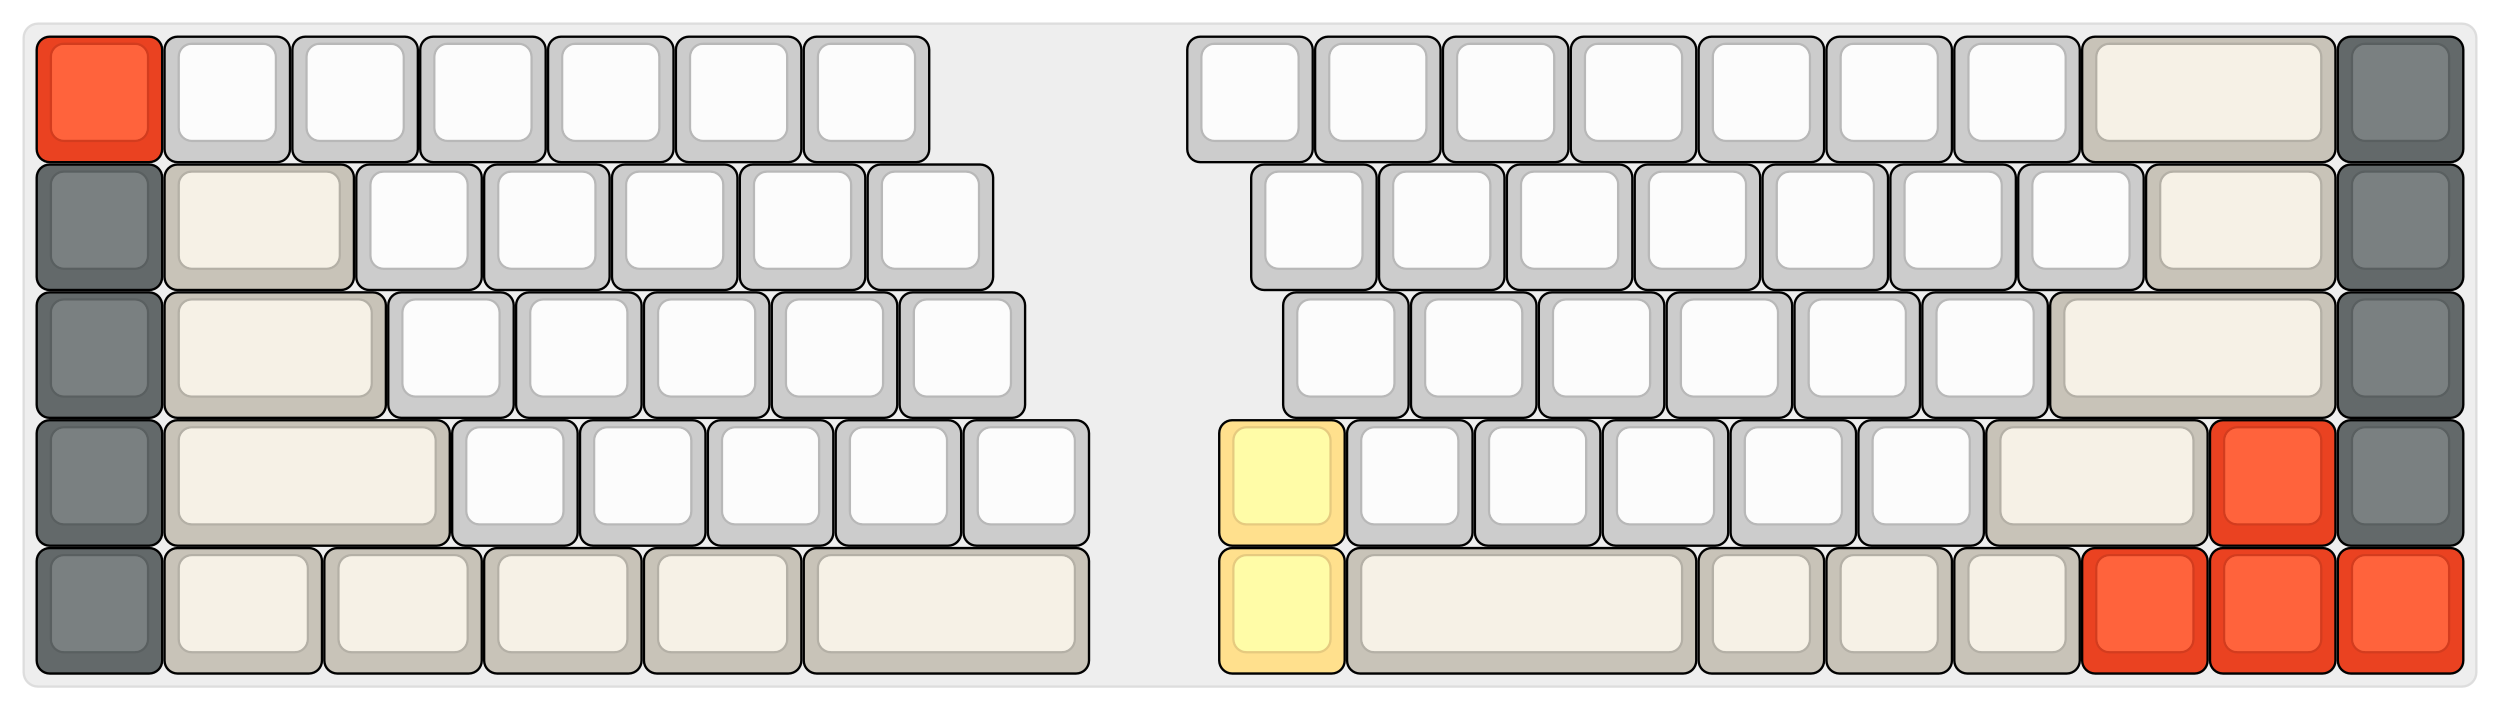
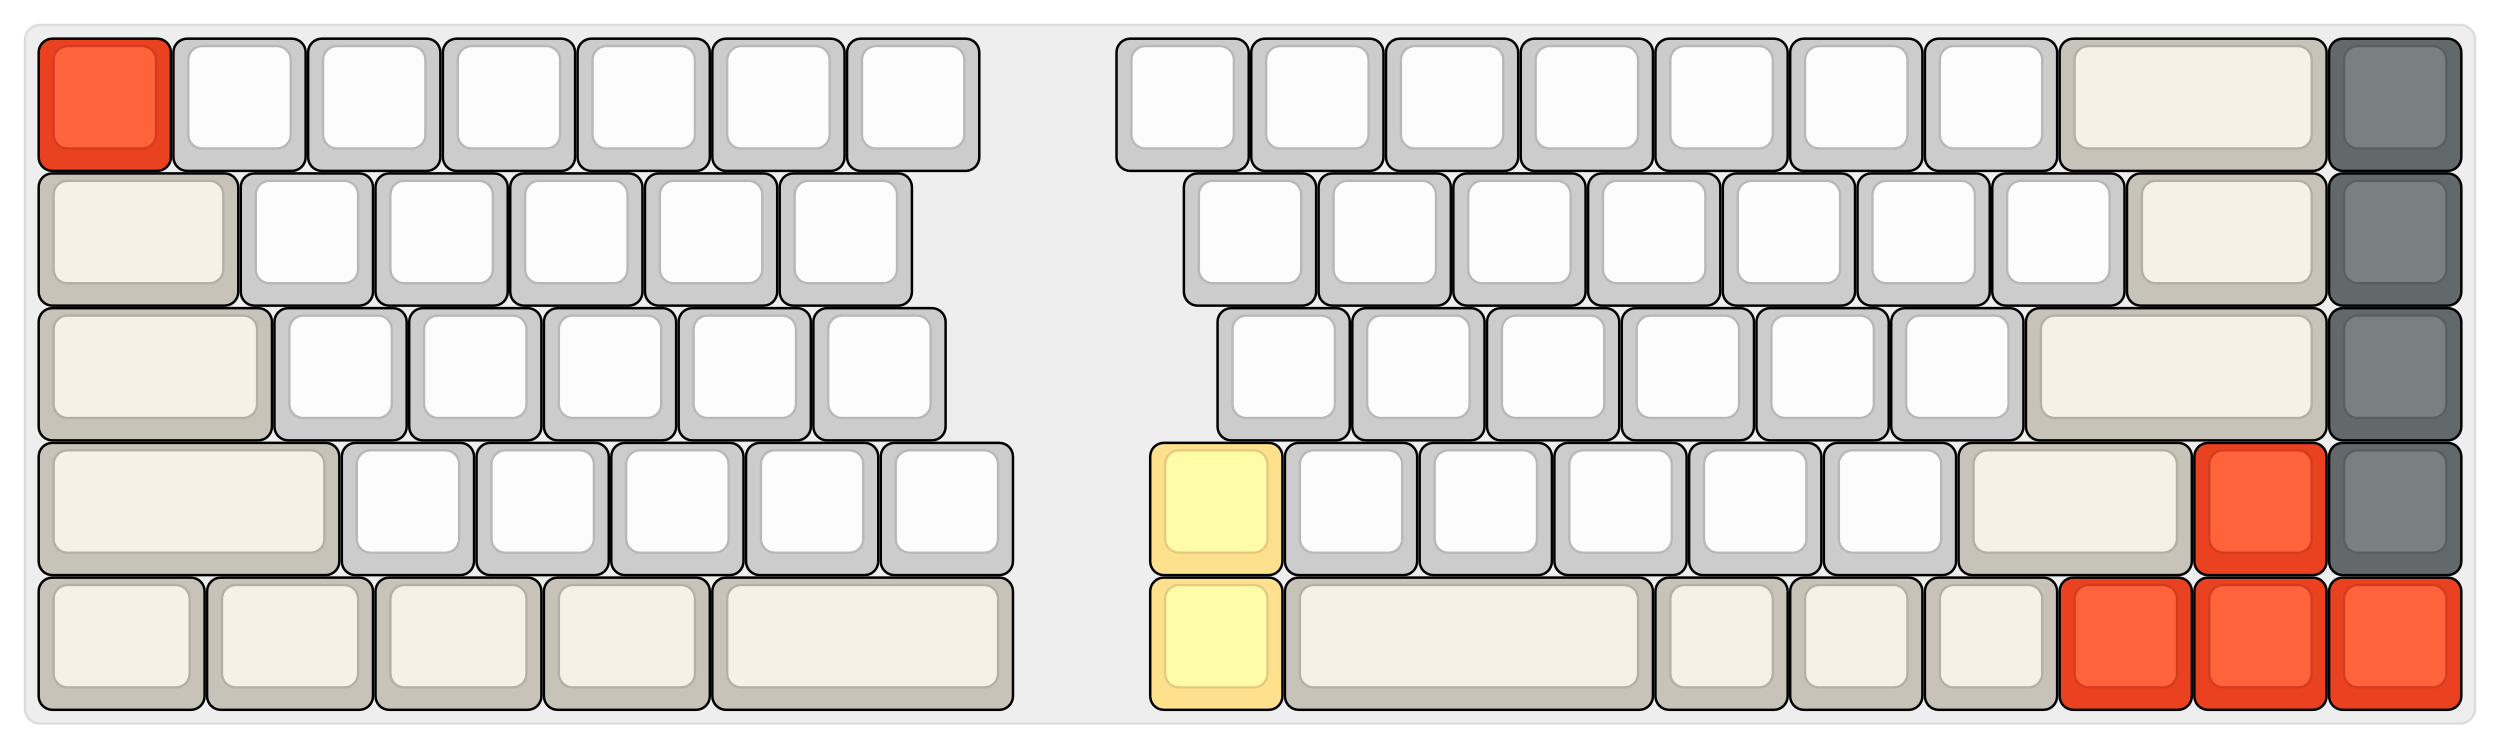
- <svg xmlns="http://www.w3.org/2000/svg" xmlns:xlink="http://www.w3.org/1999/xlink" width="1056px" height="300px" viewBox="0 0 1056 300">
+ <svg xmlns="http://www.w3.org/2000/svg" xmlns:xlink="http://www.w3.org/1999/xlink" width="1002px" height="300px" viewBox="0 0 1002 300">
  <style type="text/css">
    .keycap .border { stroke: black; stroke-width: 2; }
    .keycap .inner.border { stroke: rgba(0,0,0,.1); }
    </style>
  <defs>
    <linearGradient id="DCS">
      <stop offset="0%" stop-color="black" stop-opacity="0" />
      <stop offset="40%" stop-color="black" stop-opacity="0.1" />
      <stop offset="60%" stop-color="black" stop-opacity="0.1" />
      <stop offset="100%" stop-color="black" stop-opacity="0" />
    </linearGradient>
    <linearGradient id="SPACE" x1="0%" x2="0%" y1="0%" y2="100%">
      <stop offset="0%" stop-color="black" stop-opacity="0.1" />
      <stop offset="20%" stop-color="black" stop-opacity="0.0" />
      <stop offset="40%" stop-color="black" stop-opacity="0.0" />
      <stop offset="100%" stop-color="black" stop-opacity="0.1" />
    </linearGradient>
    <radialGradient id="DSA">
      <stop offset="0%" stop-color="black" stop-opacity="0.1" />
      <stop offset="10%" stop-color="black" stop-opacity="0.1" />
      <stop offset="100%" stop-color="black" stop-opacity="0" />
    </radialGradient>
    <radialGradient id="SA" xlink:href="#DSA" />
  </defs>
  <g transform="translate(10,10)">
-     <rect width="1036" height="280" stroke="#ddd" stroke-width="1" fill="#eeeeee" rx="6" />
+     <rect width="982" height="280" stroke="#ddd" stroke-width="1" fill="#eeeeee" rx="6" />
    <g transform="translate(5,5)">
      <g class="  keycap">
        <rect x="1" y="1" width="52" height="52" rx="5" fill="#ea4221" class="outer border" />
        <rect x="1" y="1" width="52" height="52" rx="5" fill="#ea4221" />
        <rect x="7" y="4" width="40" height="40" rx="5" fill="#ff633c" class="inner border" />
        <rect x="7" y="4" width="40" height="40" rx="5" fill="#ff633c" />
      </g>
      <g class="  keycap">
        <rect x="55" y="1" width="52" height="52" rx="5" fill="#cccccc" class="outer border" />
        <rect x="55" y="1" width="52" height="52" rx="5" fill="#cccccc" />
        <rect x="61" y="4" width="40" height="40" rx="5" fill="#fcfcfc" class="inner border" />
        <rect x="61" y="4" width="40" height="40" rx="5" fill="#fcfcfc" />
      </g>
      <g class="  keycap">
        <rect x="109" y="1" width="52" height="52" rx="5" fill="#cccccc" class="outer border" />
        <rect x="109" y="1" width="52" height="52" rx="5" fill="#cccccc" />
        <rect x="115" y="4" width="40" height="40" rx="5" fill="#fcfcfc" class="inner border" />
        <rect x="115" y="4" width="40" height="40" rx="5" fill="#fcfcfc" />
      </g>
      <g class="  keycap">
        <rect x="163" y="1" width="52" height="52" rx="5" fill="#cccccc" class="outer border" />
        <rect x="163" y="1" width="52" height="52" rx="5" fill="#cccccc" />
        <rect x="169" y="4" width="40" height="40" rx="5" fill="#fcfcfc" class="inner border" />
        <rect x="169" y="4" width="40" height="40" rx="5" fill="#fcfcfc" />
      </g>
      <g class="  keycap">
        <rect x="217" y="1" width="52" height="52" rx="5" fill="#cccccc" class="outer border" />
        <rect x="217" y="1" width="52" height="52" rx="5" fill="#cccccc" />
        <rect x="223" y="4" width="40" height="40" rx="5" fill="#fcfcfc" class="inner border" />
        <rect x="223" y="4" width="40" height="40" rx="5" fill="#fcfcfc" />
      </g>
      <g class="  keycap">
        <rect x="271" y="1" width="52" height="52" rx="5" fill="#cccccc" class="outer border" />
        <rect x="271" y="1" width="52" height="52" rx="5" fill="#cccccc" />
        <rect x="277" y="4" width="40" height="40" rx="5" fill="#fcfcfc" class="inner border" />
        <rect x="277" y="4" width="40" height="40" rx="5" fill="#fcfcfc" />
      </g>
      <g class="  keycap">
        <rect x="325" y="1" width="52" height="52" rx="5" fill="#cccccc" class="outer border" />
        <rect x="325" y="1" width="52" height="52" rx="5" fill="#cccccc" />
        <rect x="331" y="4" width="40" height="40" rx="5" fill="#fcfcfc" class="inner border" />
        <rect x="331" y="4" width="40" height="40" rx="5" fill="#fcfcfc" />
      </g>
      <g class="  keycap">
+         <rect x="433" y="1" width="52" height="52" rx="5" fill="#cccccc" class="outer border" />
+         <rect x="433" y="1" width="52" height="52" rx="5" fill="#cccccc" />
+         <rect x="439" y="4" width="40" height="40" rx="5" fill="#fcfcfc" class="inner border" />
+         <rect x="439" y="4" width="40" height="40" rx="5" fill="#fcfcfc" />
+       </g>
+       <g class="  keycap">
        <rect x="487" y="1" width="52" height="52" rx="5" fill="#cccccc" class="outer border" />
        <rect x="487" y="1" width="52" height="52" rx="5" fill="#cccccc" />
        <rect x="493" y="4" width="40" height="40" rx="5" fill="#fcfcfc" class="inner border" />
        <rect x="493" y="4" width="40" height="40" rx="5" fill="#fcfcfc" />
      </g>
      <g class="  keycap">
        <rect x="541" y="1" width="52" height="52" rx="5" fill="#cccccc" class="outer border" />
        <rect x="541" y="1" width="52" height="52" rx="5" fill="#cccccc" />
        <rect x="547" y="4" width="40" height="40" rx="5" fill="#fcfcfc" class="inner border" />
        <rect x="547" y="4" width="40" height="40" rx="5" fill="#fcfcfc" />
      </g>
      <g class="  keycap">
        <rect x="595" y="1" width="52" height="52" rx="5" fill="#cccccc" class="outer border" />
        <rect x="595" y="1" width="52" height="52" rx="5" fill="#cccccc" />
        <rect x="601" y="4" width="40" height="40" rx="5" fill="#fcfcfc" class="inner border" />
        <rect x="601" y="4" width="40" height="40" rx="5" fill="#fcfcfc" />
      </g>
      <g class="  keycap">
        <rect x="649" y="1" width="52" height="52" rx="5" fill="#cccccc" class="outer border" />
        <rect x="649" y="1" width="52" height="52" rx="5" fill="#cccccc" />
        <rect x="655" y="4" width="40" height="40" rx="5" fill="#fcfcfc" class="inner border" />
        <rect x="655" y="4" width="40" height="40" rx="5" fill="#fcfcfc" />
      </g>
      <g class="  keycap">
        <rect x="703" y="1" width="52" height="52" rx="5" fill="#cccccc" class="outer border" />
        <rect x="703" y="1" width="52" height="52" rx="5" fill="#cccccc" />
        <rect x="709" y="4" width="40" height="40" rx="5" fill="#fcfcfc" class="inner border" />
        <rect x="709" y="4" width="40" height="40" rx="5" fill="#fcfcfc" />
      </g>
      <g class="  keycap">
        <rect x="757" y="1" width="52" height="52" rx="5" fill="#cccccc" class="outer border" />
        <rect x="757" y="1" width="52" height="52" rx="5" fill="#cccccc" />
        <rect x="763" y="4" width="40" height="40" rx="5" fill="#fcfcfc" class="inner border" />
        <rect x="763" y="4" width="40" height="40" rx="5" fill="#fcfcfc" />
      </g>
      <g class="  keycap">
-         <rect x="811" y="1" width="52" height="52" rx="5" fill="#cccccc" class="outer border" />
-         <rect x="811" y="1" width="52" height="52" rx="5" fill="#cccccc" />
-         <rect x="817" y="4" width="40" height="40" rx="5" fill="#fcfcfc" class="inner border" />
-         <rect x="817" y="4" width="40" height="40" rx="5" fill="#fcfcfc" />
-       </g>
-       <g class="  keycap">
-         <rect x="865" y="1" width="106" height="52" rx="5" fill="#c8c3b8" class="outer border" />
-         <rect x="865" y="1" width="106" height="52" rx="5" fill="#c8c3b8" />
-         <rect x="871" y="4" width="94" height="40" rx="5" fill="#f6f1e6" class="inner border" />
-         <rect x="871" y="4" width="94" height="40" rx="5" fill="#f6f1e6" />
-       </g>
-       <g class="  keycap">
-         <rect x="973" y="1" width="52" height="52" rx="5" fill="#63696a" class="outer border" />
-         <rect x="973" y="1" width="52" height="52" rx="5" fill="#63696a" />
-         <rect x="979" y="4" width="40" height="40" rx="5" fill="#7a8081" class="inner border" />
-         <rect x="979" y="4" width="40" height="40" rx="5" fill="#7a8081" />
-       </g>
-       <g class="  keycap">
-         <rect x="1" y="55" width="52" height="52" rx="5" fill="#63696a" class="outer border" />
-         <rect x="1" y="55" width="52" height="52" rx="5" fill="#63696a" />
-         <rect x="7" y="58" width="40" height="40" rx="5" fill="#7a8081" class="inner border" />
-         <rect x="7" y="58" width="40" height="40" rx="5" fill="#7a8081" />
-       </g>
-       <g class="  keycap">
-         <rect x="55" y="55" width="79" height="52" rx="5" fill="#c8c3b8" class="outer border" />
-         <rect x="55" y="55" width="79" height="52" rx="5" fill="#c8c3b8" />
-         <rect x="61" y="58" width="67" height="40" rx="5" fill="#f6f1e6" class="inner border" />
-         <rect x="61" y="58" width="67" height="40" rx="5" fill="#f6f1e6" />
+         <rect x="811" y="1" width="106" height="52" rx="5" fill="#c8c3b8" class="outer border" />
+         <rect x="811" y="1" width="106" height="52" rx="5" fill="#c8c3b8" />
+         <rect x="817" y="4" width="94" height="40" rx="5" fill="#f6f1e6" class="inner border" />
+         <rect x="817" y="4" width="94" height="40" rx="5" fill="#f6f1e6" />
+       </g>
+       <g class="  keycap">
+         <rect x="919" y="1" width="52" height="52" rx="5" fill="#63696a" class="outer border" />
+         <rect x="919" y="1" width="52" height="52" rx="5" fill="#63696a" />
+         <rect x="925" y="4" width="40" height="40" rx="5" fill="#7a8081" class="inner border" />
+         <rect x="925" y="4" width="40" height="40" rx="5" fill="#7a8081" />
+       </g>
+       <g class="  keycap">
+         <rect x="1" y="55" width="79" height="52" rx="5" fill="#c8c3b8" class="outer border" />
+         <rect x="1" y="55" width="79" height="52" rx="5" fill="#c8c3b8" />
+         <rect x="7" y="58" width="67" height="40" rx="5" fill="#f6f1e6" class="inner border" />
+         <rect x="7" y="58" width="67" height="40" rx="5" fill="#f6f1e6" />
+       </g>
+       <g class="  keycap">
+         <rect x="82" y="55" width="52" height="52" rx="5" fill="#cccccc" class="outer border" />
+         <rect x="82" y="55" width="52" height="52" rx="5" fill="#cccccc" />
+         <rect x="88" y="58" width="40" height="40" rx="5" fill="#fcfcfc" class="inner border" />
+         <rect x="88" y="58" width="40" height="40" rx="5" fill="#fcfcfc" />
      </g>
      <g class="  keycap">
        <rect x="136" y="55" width="52" height="52" rx="5" fill="#cccccc" class="outer border" />
        <rect x="136" y="55" width="52" height="52" rx="5" fill="#cccccc" />
        <rect x="142" y="58" width="40" height="40" rx="5" fill="#fcfcfc" class="inner border" />
        <rect x="142" y="58" width="40" height="40" rx="5" fill="#fcfcfc" />
      </g>
      <g class="  keycap">
        <rect x="190" y="55" width="52" height="52" rx="5" fill="#cccccc" class="outer border" />
        <rect x="190" y="55" width="52" height="52" rx="5" fill="#cccccc" />
        <rect x="196" y="58" width="40" height="40" rx="5" fill="#fcfcfc" class="inner border" />
        <rect x="196" y="58" width="40" height="40" rx="5" fill="#fcfcfc" />
      </g>
      <g class="  keycap">
        <rect x="244" y="55" width="52" height="52" rx="5" fill="#cccccc" class="outer border" />
        <rect x="244" y="55" width="52" height="52" rx="5" fill="#cccccc" />
        <rect x="250" y="58" width="40" height="40" rx="5" fill="#fcfcfc" class="inner border" />
        <rect x="250" y="58" width="40" height="40" rx="5" fill="#fcfcfc" />
      </g>
      <g class="  keycap">
        <rect x="298" y="55" width="52" height="52" rx="5" fill="#cccccc" class="outer border" />
        <rect x="298" y="55" width="52" height="52" rx="5" fill="#cccccc" />
        <rect x="304" y="58" width="40" height="40" rx="5" fill="#fcfcfc" class="inner border" />
        <rect x="304" y="58" width="40" height="40" rx="5" fill="#fcfcfc" />
      </g>
      <g class="  keycap">
-         <rect x="352" y="55" width="52" height="52" rx="5" fill="#cccccc" class="outer border" />
-         <rect x="352" y="55" width="52" height="52" rx="5" fill="#cccccc" />
-         <rect x="358" y="58" width="40" height="40" rx="5" fill="#fcfcfc" class="inner border" />
-         <rect x="358" y="58" width="40" height="40" rx="5" fill="#fcfcfc" />
+         <rect x="460" y="55" width="52" height="52" rx="5" fill="#cccccc" class="outer border" />
+         <rect x="460" y="55" width="52" height="52" rx="5" fill="#cccccc" />
+         <rect x="466" y="58" width="40" height="40" rx="5" fill="#fcfcfc" class="inner border" />
+         <rect x="466" y="58" width="40" height="40" rx="5" fill="#fcfcfc" />
      </g>
      <g class="  keycap">
        <rect x="514" y="55" width="52" height="52" rx="5" fill="#cccccc" class="outer border" />
        <rect x="514" y="55" width="52" height="52" rx="5" fill="#cccccc" />
        <rect x="520" y="58" width="40" height="40" rx="5" fill="#fcfcfc" class="inner border" />
        <rect x="520" y="58" width="40" height="40" rx="5" fill="#fcfcfc" />
      </g>
      <g class="  keycap">
        <rect x="568" y="55" width="52" height="52" rx="5" fill="#cccccc" class="outer border" />
        <rect x="568" y="55" width="52" height="52" rx="5" fill="#cccccc" />
        <rect x="574" y="58" width="40" height="40" rx="5" fill="#fcfcfc" class="inner border" />
        <rect x="574" y="58" width="40" height="40" rx="5" fill="#fcfcfc" />
      </g>
      <g class="  keycap">
        <rect x="622" y="55" width="52" height="52" rx="5" fill="#cccccc" class="outer border" />
        <rect x="622" y="55" width="52" height="52" rx="5" fill="#cccccc" />
        <rect x="628" y="58" width="40" height="40" rx="5" fill="#fcfcfc" class="inner border" />
        <rect x="628" y="58" width="40" height="40" rx="5" fill="#fcfcfc" />
      </g>
      <g class="  keycap">
        <rect x="676" y="55" width="52" height="52" rx="5" fill="#cccccc" class="outer border" />
        <rect x="676" y="55" width="52" height="52" rx="5" fill="#cccccc" />
        <rect x="682" y="58" width="40" height="40" rx="5" fill="#fcfcfc" class="inner border" />
        <rect x="682" y="58" width="40" height="40" rx="5" fill="#fcfcfc" />
      </g>
      <g class="  keycap">
        <rect x="730" y="55" width="52" height="52" rx="5" fill="#cccccc" class="outer border" />
        <rect x="730" y="55" width="52" height="52" rx="5" fill="#cccccc" />
        <rect x="736" y="58" width="40" height="40" rx="5" fill="#fcfcfc" class="inner border" />
        <rect x="736" y="58" width="40" height="40" rx="5" fill="#fcfcfc" />
      </g>
      <g class="  keycap">
        <rect x="784" y="55" width="52" height="52" rx="5" fill="#cccccc" class="outer border" />
        <rect x="784" y="55" width="52" height="52" rx="5" fill="#cccccc" />
        <rect x="790" y="58" width="40" height="40" rx="5" fill="#fcfcfc" class="inner border" />
        <rect x="790" y="58" width="40" height="40" rx="5" fill="#fcfcfc" />
      </g>
      <g class="  keycap">
-         <rect x="838" y="55" width="52" height="52" rx="5" fill="#cccccc" class="outer border" />
-         <rect x="838" y="55" width="52" height="52" rx="5" fill="#cccccc" />
-         <rect x="844" y="58" width="40" height="40" rx="5" fill="#fcfcfc" class="inner border" />
-         <rect x="844" y="58" width="40" height="40" rx="5" fill="#fcfcfc" />
-       </g>
-       <g class="  keycap">
-         <rect x="892" y="55" width="79" height="52" rx="5" fill="#c8c3b8" class="outer border" />
-         <rect x="892" y="55" width="79" height="52" rx="5" fill="#c8c3b8" />
-         <rect x="898" y="58" width="67" height="40" rx="5" fill="#f6f1e6" class="inner border" />
-         <rect x="898" y="58" width="67" height="40" rx="5" fill="#f6f1e6" />
-       </g>
-       <g class="  keycap">
-         <rect x="973" y="55" width="52" height="52" rx="5" fill="#63696a" class="outer border" />
-         <rect x="973" y="55" width="52" height="52" rx="5" fill="#63696a" />
-         <rect x="979" y="58" width="40" height="40" rx="5" fill="#7a8081" class="inner border" />
-         <rect x="979" y="58" width="40" height="40" rx="5" fill="#7a8081" />
-       </g>
-       <g class="  keycap">
-         <rect x="1" y="109" width="52" height="52" rx="5" fill="#63696a" class="outer border" />
-         <rect x="1" y="109" width="52" height="52" rx="5" fill="#63696a" />
-         <rect x="7" y="112" width="40" height="40" rx="5" fill="#7a8081" class="inner border" />
-         <rect x="7" y="112" width="40" height="40" rx="5" fill="#7a8081" />
-       </g>
-       <g class="  keycap">
-         <rect x="55" y="109" width="92.5" height="52" rx="5" fill="#c8c3b8" class="outer border" />
-         <rect x="55" y="109" width="92.5" height="52" rx="5" fill="#c8c3b8" />
-         <rect x="61" y="112" width="80.5" height="40" rx="5" fill="#f6f1e6" class="inner border" />
-         <rect x="61" y="112" width="80.5" height="40" rx="5" fill="#f6f1e6" />
+         <rect x="838" y="55" width="79" height="52" rx="5" fill="#c8c3b8" class="outer border" />
+         <rect x="838" y="55" width="79" height="52" rx="5" fill="#c8c3b8" />
+         <rect x="844" y="58" width="67" height="40" rx="5" fill="#f6f1e6" class="inner border" />
+         <rect x="844" y="58" width="67" height="40" rx="5" fill="#f6f1e6" />
+       </g>
+       <g class="  keycap">
+         <rect x="919" y="55" width="52" height="52" rx="5" fill="#63696a" class="outer border" />
+         <rect x="919" y="55" width="52" height="52" rx="5" fill="#63696a" />
+         <rect x="925" y="58" width="40" height="40" rx="5" fill="#7a8081" class="inner border" />
+         <rect x="925" y="58" width="40" height="40" rx="5" fill="#7a8081" />
+       </g>
+       <g class="  keycap">
+         <rect x="1" y="109" width="92.5" height="52" rx="5" fill="#c8c3b8" class="outer border" />
+         <rect x="1" y="109" width="92.5" height="52" rx="5" fill="#c8c3b8" />
+         <rect x="7" y="112" width="80.5" height="40" rx="5" fill="#f6f1e6" class="inner border" />
+         <rect x="7" y="112" width="80.5" height="40" rx="5" fill="#f6f1e6" />
+       </g>
+       <g class="  keycap">
+         <rect x="95.5" y="109" width="52" height="52" rx="5" fill="#cccccc" class="outer border" />
+         <rect x="95.5" y="109" width="52" height="52" rx="5" fill="#cccccc" />
+         <rect x="101.5" y="112" width="40" height="40" rx="5" fill="#fcfcfc" class="inner border" />
+         <rect x="101.5" y="112" width="40" height="40" rx="5" fill="#fcfcfc" />
      </g>
      <g class="  keycap">
        <rect x="149.5" y="109" width="52" height="52" rx="5" fill="#cccccc" class="outer border" />
        <rect x="149.5" y="109" width="52" height="52" rx="5" fill="#cccccc" />
        <rect x="155.5" y="112" width="40" height="40" rx="5" fill="#fcfcfc" class="inner border" />
        <rect x="155.5" y="112" width="40" height="40" rx="5" fill="#fcfcfc" />
      </g>
      <g class="  keycap">
        <rect x="203.5" y="109" width="52" height="52" rx="5" fill="#cccccc" class="outer border" />
        <rect x="203.5" y="109" width="52" height="52" rx="5" fill="#cccccc" />
        <rect x="209.5" y="112" width="40" height="40" rx="5" fill="#fcfcfc" class="inner border" />
        <rect x="209.5" y="112" width="40" height="40" rx="5" fill="#fcfcfc" />
      </g>
      <g class="  keycap">
        <rect x="257.5" y="109" width="52" height="52" rx="5" fill="#cccccc" class="outer border" />
        <rect x="257.5" y="109" width="52" height="52" rx="5" fill="#cccccc" />
        <rect x="263.5" y="112" width="40" height="40" rx="5" fill="#fcfcfc" class="inner border" />
        <rect x="263.5" y="112" width="40" height="40" rx="5" fill="#fcfcfc" />
      </g>
      <g class="  keycap">
        <rect x="311.5" y="109" width="52" height="52" rx="5" fill="#cccccc" class="outer border" />
        <rect x="311.5" y="109" width="52" height="52" rx="5" fill="#cccccc" />
        <rect x="317.5" y="112" width="40" height="40" rx="5" fill="#fcfcfc" class="inner border" />
        <rect x="317.5" y="112" width="40" height="40" rx="5" fill="#fcfcfc" />
      </g>
      <g class="  keycap">
-         <rect x="365.5" y="109" width="52" height="52" rx="5" fill="#cccccc" class="outer border" />
-         <rect x="365.5" y="109" width="52" height="52" rx="5" fill="#cccccc" />
-         <rect x="371.5" y="112" width="40" height="40" rx="5" fill="#fcfcfc" class="inner border" />
-         <rect x="371.5" y="112" width="40" height="40" rx="5" fill="#fcfcfc" />
+         <rect x="473.5" y="109" width="52" height="52" rx="5" fill="#cccccc" class="outer border" />
+         <rect x="473.5" y="109" width="52" height="52" rx="5" fill="#cccccc" />
+         <rect x="479.5" y="112" width="40" height="40" rx="5" fill="#fcfcfc" class="inner border" />
+         <rect x="479.5" y="112" width="40" height="40" rx="5" fill="#fcfcfc" />
      </g>
      <g class="  keycap">
        <rect x="527.5" y="109" width="52" height="52" rx="5" fill="#cccccc" class="outer border" />
        <rect x="527.5" y="109" width="52" height="52" rx="5" fill="#cccccc" />
        <rect x="533.5" y="112" width="40" height="40" rx="5" fill="#fcfcfc" class="inner border" />
        <rect x="533.5" y="112" width="40" height="40" rx="5" fill="#fcfcfc" />
      </g>
      <g class="  keycap">
        <rect x="581.5" y="109" width="52" height="52" rx="5" fill="#cccccc" class="outer border" />
        <rect x="581.5" y="109" width="52" height="52" rx="5" fill="#cccccc" />
        <rect x="587.5" y="112" width="40" height="40" rx="5" fill="#fcfcfc" class="inner border" />
        <rect x="587.5" y="112" width="40" height="40" rx="5" fill="#fcfcfc" />
      </g>
      <g class="  keycap">
        <rect x="635.5" y="109" width="52" height="52" rx="5" fill="#cccccc" class="outer border" />
        <rect x="635.5" y="109" width="52" height="52" rx="5" fill="#cccccc" />
        <rect x="641.5" y="112" width="40" height="40" rx="5" fill="#fcfcfc" class="inner border" />
        <rect x="641.5" y="112" width="40" height="40" rx="5" fill="#fcfcfc" />
      </g>
      <g class="  keycap">
        <rect x="689.5" y="109" width="52" height="52" rx="5" fill="#cccccc" class="outer border" />
        <rect x="689.5" y="109" width="52" height="52" rx="5" fill="#cccccc" />
        <rect x="695.5" y="112" width="40" height="40" rx="5" fill="#fcfcfc" class="inner border" />
        <rect x="695.5" y="112" width="40" height="40" rx="5" fill="#fcfcfc" />
      </g>
      <g class="  keycap">
        <rect x="743.5" y="109" width="52" height="52" rx="5" fill="#cccccc" class="outer border" />
        <rect x="743.5" y="109" width="52" height="52" rx="5" fill="#cccccc" />
        <rect x="749.5" y="112" width="40" height="40" rx="5" fill="#fcfcfc" class="inner border" />
        <rect x="749.5" y="112" width="40" height="40" rx="5" fill="#fcfcfc" />
      </g>
      <g class="  keycap">
-         <rect x="797.5" y="109" width="52" height="52" rx="5" fill="#cccccc" class="outer border" />
-         <rect x="797.5" y="109" width="52" height="52" rx="5" fill="#cccccc" />
-         <rect x="803.5" y="112" width="40" height="40" rx="5" fill="#fcfcfc" class="inner border" />
-         <rect x="803.5" y="112" width="40" height="40" rx="5" fill="#fcfcfc" />
-       </g>
-       <g class="  keycap">
-         <rect x="851.5" y="109" width="119.5" height="52" rx="5" fill="#c8c3b8" class="outer border" />
-         <rect x="851.5" y="109" width="119.5" height="52" rx="5" fill="#c8c3b8" />
-         <rect x="857.5" y="112" width="107.5" height="40" rx="5" fill="#f6f1e6" class="inner border" />
-         <rect x="857.5" y="112" width="107.5" height="40" rx="5" fill="#f6f1e6" />
-       </g>
-       <g class="  keycap">
-         <rect x="973" y="109" width="52" height="52" rx="5" fill="#63696a" class="outer border" />
-         <rect x="973" y="109" width="52" height="52" rx="5" fill="#63696a" />
-         <rect x="979" y="112" width="40" height="40" rx="5" fill="#7a8081" class="inner border" />
-         <rect x="979" y="112" width="40" height="40" rx="5" fill="#7a8081" />
-       </g>
-       <g class="  keycap">
-         <rect x="1" y="163" width="52" height="52" rx="5" fill="#63696a" class="outer border" />
-         <rect x="1" y="163" width="52" height="52" rx="5" fill="#63696a" />
-         <rect x="7" y="166" width="40" height="40" rx="5" fill="#7a8081" class="inner border" />
-         <rect x="7" y="166" width="40" height="40" rx="5" fill="#7a8081" />
-       </g>
-       <g class="  keycap">
-         <rect x="55" y="163" width="119.5" height="52" rx="5" fill="#c8c3b8" class="outer border" />
-         <rect x="55" y="163" width="119.5" height="52" rx="5" fill="#c8c3b8" />
-         <rect x="61" y="166" width="107.5" height="40" rx="5" fill="#f6f1e6" class="inner border" />
-         <rect x="61" y="166" width="107.5" height="40" rx="5" fill="#f6f1e6" />
+         <rect x="797.5" y="109" width="119.5" height="52" rx="5" fill="#c8c3b8" class="outer border" />
+         <rect x="797.5" y="109" width="119.5" height="52" rx="5" fill="#c8c3b8" />
+         <rect x="803.5" y="112" width="107.5" height="40" rx="5" fill="#f6f1e6" class="inner border" />
+         <rect x="803.5" y="112" width="107.5" height="40" rx="5" fill="#f6f1e6" />
+       </g>
+       <g class="  keycap">
+         <rect x="919" y="109" width="52" height="52" rx="5" fill="#63696a" class="outer border" />
+         <rect x="919" y="109" width="52" height="52" rx="5" fill="#63696a" />
+         <rect x="925" y="112" width="40" height="40" rx="5" fill="#7a8081" class="inner border" />
+         <rect x="925" y="112" width="40" height="40" rx="5" fill="#7a8081" />
+       </g>
+       <g class="  keycap">
+         <rect x="1" y="163" width="119.5" height="52" rx="5" fill="#c8c3b8" class="outer border" />
+         <rect x="1" y="163" width="119.5" height="52" rx="5" fill="#c8c3b8" />
+         <rect x="7" y="166" width="107.5" height="40" rx="5" fill="#f6f1e6" class="inner border" />
+         <rect x="7" y="166" width="107.5" height="40" rx="5" fill="#f6f1e6" />
+       </g>
+       <g class="  keycap">
+         <rect x="122.5" y="163" width="52" height="52" rx="5" fill="#cccccc" class="outer border" />
+         <rect x="122.5" y="163" width="52" height="52" rx="5" fill="#cccccc" />
+         <rect x="128.5" y="166" width="40" height="40" rx="5" fill="#fcfcfc" class="inner border" />
+         <rect x="128.5" y="166" width="40" height="40" rx="5" fill="#fcfcfc" />
      </g>
      <g class="  keycap">
        <rect x="176.5" y="163" width="52" height="52" rx="5" fill="#cccccc" class="outer border" />
        <rect x="176.5" y="163" width="52" height="52" rx="5" fill="#cccccc" />
        <rect x="182.5" y="166" width="40" height="40" rx="5" fill="#fcfcfc" class="inner border" />
        <rect x="182.5" y="166" width="40" height="40" rx="5" fill="#fcfcfc" />
      </g>
      <g class="  keycap">
        <rect x="230.5" y="163" width="52" height="52" rx="5" fill="#cccccc" class="outer border" />
        <rect x="230.5" y="163" width="52" height="52" rx="5" fill="#cccccc" />
        <rect x="236.5" y="166" width="40" height="40" rx="5" fill="#fcfcfc" class="inner border" />
        <rect x="236.5" y="166" width="40" height="40" rx="5" fill="#fcfcfc" />
      </g>
      <g class="  keycap">
        <rect x="284.5" y="163" width="52" height="52" rx="5" fill="#cccccc" class="outer border" />
        <rect x="284.5" y="163" width="52" height="52" rx="5" fill="#cccccc" />
        <rect x="290.5" y="166" width="40" height="40" rx="5" fill="#fcfcfc" class="inner border" />
        <rect x="290.5" y="166" width="40" height="40" rx="5" fill="#fcfcfc" />
      </g>
      <g class="  keycap">
        <rect x="338.5" y="163" width="52" height="52" rx="5" fill="#cccccc" class="outer border" />
        <rect x="338.5" y="163" width="52" height="52" rx="5" fill="#cccccc" />
        <rect x="344.5" y="166" width="40" height="40" rx="5" fill="#fcfcfc" class="inner border" />
        <rect x="344.5" y="166" width="40" height="40" rx="5" fill="#fcfcfc" />
      </g>
      <g class="  keycap">
-         <rect x="392.5" y="163" width="52" height="52" rx="5" fill="#cccccc" class="outer border" />
-         <rect x="392.5" y="163" width="52" height="52" rx="5" fill="#cccccc" />
-         <rect x="398.5" y="166" width="40" height="40" rx="5" fill="#fcfcfc" class="inner border" />
-         <rect x="398.5" y="166" width="40" height="40" rx="5" fill="#fcfcfc" />
-       </g>
-       <g class="  keycap">
-         <rect x="500.5" y="163" width="52" height="52" rx="5" fill="#ffe08d" class="outer border" />
-         <rect x="500.5" y="163" width="52" height="52" rx="5" fill="#ffe08d" />
-         <rect x="506.5" y="166" width="40" height="40" rx="5" fill="#fffca7" class="inner border" />
-         <rect x="506.5" y="166" width="40" height="40" rx="5" fill="#fffca7" />
+         <rect x="446.5" y="163" width="52" height="52" rx="5" fill="#ffe08d" class="outer border" />
+         <rect x="446.5" y="163" width="52" height="52" rx="5" fill="#ffe08d" />
+         <rect x="452.5" y="166" width="40" height="40" rx="5" fill="#fffca7" class="inner border" />
+         <rect x="452.5" y="166" width="40" height="40" rx="5" fill="#fffca7" />
+       </g>
+       <g class="  keycap">
+         <rect x="500.5" y="163" width="52" height="52" rx="5" fill="#cccccc" class="outer border" />
+         <rect x="500.5" y="163" width="52" height="52" rx="5" fill="#cccccc" />
+         <rect x="506.5" y="166" width="40" height="40" rx="5" fill="#fcfcfc" class="inner border" />
+         <rect x="506.5" y="166" width="40" height="40" rx="5" fill="#fcfcfc" />
      </g>
      <g class="  keycap">
        <rect x="554.5" y="163" width="52" height="52" rx="5" fill="#cccccc" class="outer border" />
        <rect x="554.5" y="163" width="52" height="52" rx="5" fill="#cccccc" />
        <rect x="560.5" y="166" width="40" height="40" rx="5" fill="#fcfcfc" class="inner border" />
        <rect x="560.5" y="166" width="40" height="40" rx="5" fill="#fcfcfc" />
      </g>
      <g class="  keycap">
        <rect x="608.5" y="163" width="52" height="52" rx="5" fill="#cccccc" class="outer border" />
        <rect x="608.5" y="163" width="52" height="52" rx="5" fill="#cccccc" />
        <rect x="614.5" y="166" width="40" height="40" rx="5" fill="#fcfcfc" class="inner border" />
        <rect x="614.5" y="166" width="40" height="40" rx="5" fill="#fcfcfc" />
      </g>
      <g class="  keycap">
        <rect x="662.5" y="163" width="52" height="52" rx="5" fill="#cccccc" class="outer border" />
        <rect x="662.5" y="163" width="52" height="52" rx="5" fill="#cccccc" />
        <rect x="668.5" y="166" width="40" height="40" rx="5" fill="#fcfcfc" class="inner border" />
        <rect x="668.5" y="166" width="40" height="40" rx="5" fill="#fcfcfc" />
      </g>
      <g class="  keycap">
        <rect x="716.5" y="163" width="52" height="52" rx="5" fill="#cccccc" class="outer border" />
        <rect x="716.5" y="163" width="52" height="52" rx="5" fill="#cccccc" />
        <rect x="722.5" y="166" width="40" height="40" rx="5" fill="#fcfcfc" class="inner border" />
        <rect x="722.5" y="166" width="40" height="40" rx="5" fill="#fcfcfc" />
      </g>
      <g class="  keycap">
-         <rect x="770.5" y="163" width="52" height="52" rx="5" fill="#cccccc" class="outer border" />
-         <rect x="770.5" y="163" width="52" height="52" rx="5" fill="#cccccc" />
-         <rect x="776.5" y="166" width="40" height="40" rx="5" fill="#fcfcfc" class="inner border" />
-         <rect x="776.5" y="166" width="40" height="40" rx="5" fill="#fcfcfc" />
-       </g>
-       <g class="  keycap">
-         <rect x="824.5" y="163" width="92.5" height="52" rx="5" fill="#c8c3b8" class="outer border" />
-         <rect x="824.5" y="163" width="92.5" height="52" rx="5" fill="#c8c3b8" />
-         <rect x="830.5" y="166" width="80.5" height="40" rx="5" fill="#f6f1e6" class="inner border" />
-         <rect x="830.5" y="166" width="80.5" height="40" rx="5" fill="#f6f1e6" />
-       </g>
-       <g class="  keycap">
-         <rect x="919" y="163" width="52" height="52" rx="5" fill="#ea4221" class="outer border" />
-         <rect x="919" y="163" width="52" height="52" rx="5" fill="#ea4221" />
-         <rect x="925" y="166" width="40" height="40" rx="5" fill="#ff633c" class="inner border" />
-         <rect x="925" y="166" width="40" height="40" rx="5" fill="#ff633c" />
-       </g>
-       <g class="  keycap">
-         <rect x="973" y="163" width="52" height="52" rx="5" fill="#63696a" class="outer border" />
-         <rect x="973" y="163" width="52" height="52" rx="5" fill="#63696a" />
-         <rect x="979" y="166" width="40" height="40" rx="5" fill="#7a8081" class="inner border" />
-         <rect x="979" y="166" width="40" height="40" rx="5" fill="#7a8081" />
-       </g>
-       <g class="  keycap">
-         <rect x="1" y="217" width="52" height="52" rx="5" fill="#63696a" class="outer border" />
-         <rect x="1" y="217" width="52" height="52" rx="5" fill="#63696a" />
-         <rect x="7" y="220" width="40" height="40" rx="5" fill="#7a8081" class="inner border" />
-         <rect x="7" y="220" width="40" height="40" rx="5" fill="#7a8081" />
-       </g>
-       <g class="  keycap">
-         <rect x="55" y="217" width="65.5" height="52" rx="5" fill="#c8c3b8" class="outer border" />
-         <rect x="55" y="217" width="65.5" height="52" rx="5" fill="#c8c3b8" />
-         <rect x="61" y="220" width="53.5" height="40" rx="5" fill="#f6f1e6" class="inner border" />
-         <rect x="61" y="220" width="53.5" height="40" rx="5" fill="#f6f1e6" />
-       </g>
-       <g class="  keycap">
-         <rect x="122.5" y="217" width="65.5" height="52" rx="5" fill="#c8c3b8" class="outer border" />
-         <rect x="122.5" y="217" width="65.5" height="52" rx="5" fill="#c8c3b8" />
-         <rect x="128.5" y="220" width="53.5" height="40" rx="5" fill="#f6f1e6" class="inner border" />
-         <rect x="128.5" y="220" width="53.5" height="40" rx="5" fill="#f6f1e6" />
-       </g>
-       <g class="  keycap">
-         <rect x="190" y="217" width="65.5" height="52" rx="5" fill="#c8c3b8" class="outer border" />
-         <rect x="190" y="217" width="65.5" height="52" rx="5" fill="#c8c3b8" />
-         <rect x="196" y="220" width="53.5" height="40" rx="5" fill="#f6f1e6" class="inner border" />
-         <rect x="196" y="220" width="53.5" height="40" rx="5" fill="#f6f1e6" />
-       </g>
-       <g class="  keycap">
-         <rect x="257.5" y="217" width="65.5" height="52" rx="5" fill="#c8c3b8" class="outer border" />
-         <rect x="257.5" y="217" width="65.5" height="52" rx="5" fill="#c8c3b8" />
-         <rect x="263.5" y="220" width="53.5" height="40" rx="5" fill="#f6f1e6" class="inner border" />
-         <rect x="263.5" y="220" width="53.5" height="40" rx="5" fill="#f6f1e6" />
-       </g>
-       <g class="  keycap">
-         <rect x="325" y="217" width="119.5" height="52" rx="5" fill="#c8c3b8" class="outer border" />
-         <rect x="325" y="217" width="119.5" height="52" rx="5" fill="#c8c3b8" />
-         <rect x="331" y="220" width="107.5" height="40" rx="5" fill="#f6f1e6" class="inner border" />
-         <rect x="331" y="220" width="107.5" height="40" rx="5" fill="#f6f1e6" />
-       </g>
-       <g class="  keycap">
-         <rect x="500.5" y="217" width="52" height="52" rx="5" fill="#ffe08d" class="outer border" />
-         <rect x="500.5" y="217" width="52" height="52" rx="5" fill="#ffe08d" />
-         <rect x="506.5" y="220" width="40" height="40" rx="5" fill="#fffca7" class="inner border" />
-         <rect x="506.5" y="220" width="40" height="40" rx="5" fill="#fffca7" />
-       </g>
-       <g class="  keycap">
-         <rect x="554.5" y="217" width="146.5" height="52" rx="5" fill="#c8c3b8" class="outer border" />
-         <rect x="554.5" y="217" width="146.5" height="52" rx="5" fill="#c8c3b8" />
-         <rect x="560.5" y="220" width="134.5" height="40" rx="5" fill="#f6f1e6" class="inner border" />
-         <rect x="560.5" y="220" width="134.5" height="40" rx="5" fill="#f6f1e6" />
+         <rect x="770.5" y="163" width="92.5" height="52" rx="5" fill="#c8c3b8" class="outer border" />
+         <rect x="770.5" y="163" width="92.5" height="52" rx="5" fill="#c8c3b8" />
+         <rect x="776.5" y="166" width="80.5" height="40" rx="5" fill="#f6f1e6" class="inner border" />
+         <rect x="776.5" y="166" width="80.5" height="40" rx="5" fill="#f6f1e6" />
+       </g>
+       <g class="  keycap">
+         <rect x="865" y="163" width="52" height="52" rx="5" fill="#ea4221" class="outer border" />
+         <rect x="865" y="163" width="52" height="52" rx="5" fill="#ea4221" />
+         <rect x="871" y="166" width="40" height="40" rx="5" fill="#ff633c" class="inner border" />
+         <rect x="871" y="166" width="40" height="40" rx="5" fill="#ff633c" />
+       </g>
+       <g class="  keycap">
+         <rect x="919" y="163" width="52" height="52" rx="5" fill="#63696a" class="outer border" />
+         <rect x="919" y="163" width="52" height="52" rx="5" fill="#63696a" />
+         <rect x="925" y="166" width="40" height="40" rx="5" fill="#7a8081" class="inner border" />
+         <rect x="925" y="166" width="40" height="40" rx="5" fill="#7a8081" />
+       </g>
+       <g class="  keycap">
+         <rect x="1" y="217" width="65.5" height="52" rx="5" fill="#c8c3b8" class="outer border" />
+         <rect x="1" y="217" width="65.5" height="52" rx="5" fill="#c8c3b8" />
+         <rect x="7" y="220" width="53.5" height="40" rx="5" fill="#f6f1e6" class="inner border" />
+         <rect x="7" y="220" width="53.5" height="40" rx="5" fill="#f6f1e6" />
+       </g>
+       <g class="  keycap">
+         <rect x="68.5" y="217" width="65.5" height="52" rx="5" fill="#c8c3b8" class="outer border" />
+         <rect x="68.5" y="217" width="65.5" height="52" rx="5" fill="#c8c3b8" />
+         <rect x="74.5" y="220" width="53.5" height="40" rx="5" fill="#f6f1e6" class="inner border" />
+         <rect x="74.5" y="220" width="53.5" height="40" rx="5" fill="#f6f1e6" />
+       </g>
+       <g class="  keycap">
+         <rect x="136" y="217" width="65.5" height="52" rx="5" fill="#c8c3b8" class="outer border" />
+         <rect x="136" y="217" width="65.5" height="52" rx="5" fill="#c8c3b8" />
+         <rect x="142" y="220" width="53.5" height="40" rx="5" fill="#f6f1e6" class="inner border" />
+         <rect x="142" y="220" width="53.5" height="40" rx="5" fill="#f6f1e6" />
+       </g>
+       <g class="  keycap">
+         <rect x="203.5" y="217" width="65.5" height="52" rx="5" fill="#c8c3b8" class="outer border" />
+         <rect x="203.5" y="217" width="65.5" height="52" rx="5" fill="#c8c3b8" />
+         <rect x="209.5" y="220" width="53.5" height="40" rx="5" fill="#f6f1e6" class="inner border" />
+         <rect x="209.5" y="220" width="53.5" height="40" rx="5" fill="#f6f1e6" />
+       </g>
+       <g class="  keycap">
+         <rect x="271" y="217" width="119.5" height="52" rx="5" fill="#c8c3b8" class="outer border" />
+         <rect x="271" y="217" width="119.5" height="52" rx="5" fill="#c8c3b8" />
+         <rect x="277" y="220" width="107.5" height="40" rx="5" fill="#f6f1e6" class="inner border" />
+         <rect x="277" y="220" width="107.5" height="40" rx="5" fill="#f6f1e6" />
+       </g>
+       <g class="  keycap">
+         <rect x="446.5" y="217" width="52" height="52" rx="5" fill="#ffe08d" class="outer border" />
+         <rect x="446.5" y="217" width="52" height="52" rx="5" fill="#ffe08d" />
+         <rect x="452.5" y="220" width="40" height="40" rx="5" fill="#fffca7" class="inner border" />
+         <rect x="452.5" y="220" width="40" height="40" rx="5" fill="#fffca7" />
+       </g>
+       <g class="  keycap">
+         <rect x="500.5" y="217" width="146.5" height="52" rx="5" fill="#c8c3b8" class="outer border" />
+         <rect x="500.5" y="217" width="146.5" height="52" rx="5" fill="#c8c3b8" />
+         <rect x="506.5" y="220" width="134.5" height="40" rx="5" fill="#f6f1e6" class="inner border" />
+         <rect x="506.5" y="220" width="134.5" height="40" rx="5" fill="#f6f1e6" />
+       </g>
+       <g class="  keycap">
+         <rect x="649" y="217" width="52" height="52" rx="5" fill="#c8c3b8" class="outer border" />
+         <rect x="649" y="217" width="52" height="52" rx="5" fill="#c8c3b8" />
+         <rect x="655" y="220" width="40" height="40" rx="5" fill="#f6f1e6" class="inner border" />
+         <rect x="655" y="220" width="40" height="40" rx="5" fill="#f6f1e6" />
      </g>
      <g class="  keycap">
        <rect x="703" y="217" width="52" height="52" rx="5" fill="#c8c3b8" class="outer border" />
        <rect x="703" y="217" width="52" height="52" rx="5" fill="#c8c3b8" />
        <rect x="709" y="220" width="40" height="40" rx="5" fill="#f6f1e6" class="inner border" />
        <rect x="709" y="220" width="40" height="40" rx="5" fill="#f6f1e6" />
      </g>
      <g class="  keycap">
        <rect x="757" y="217" width="52" height="52" rx="5" fill="#c8c3b8" class="outer border" />
        <rect x="757" y="217" width="52" height="52" rx="5" fill="#c8c3b8" />
        <rect x="763" y="220" width="40" height="40" rx="5" fill="#f6f1e6" class="inner border" />
        <rect x="763" y="220" width="40" height="40" rx="5" fill="#f6f1e6" />
      </g>
      <g class="  keycap">
-         <rect x="811" y="217" width="52" height="52" rx="5" fill="#c8c3b8" class="outer border" />
-         <rect x="811" y="217" width="52" height="52" rx="5" fill="#c8c3b8" />
-         <rect x="817" y="220" width="40" height="40" rx="5" fill="#f6f1e6" class="inner border" />
-         <rect x="817" y="220" width="40" height="40" rx="5" fill="#f6f1e6" />
+         <rect x="811" y="217" width="52" height="52" rx="5" fill="#ea4221" class="outer border" />
+         <rect x="811" y="217" width="52" height="52" rx="5" fill="#ea4221" />
+         <rect x="817" y="220" width="40" height="40" rx="5" fill="#ff633c" class="inner border" />
+         <rect x="817" y="220" width="40" height="40" rx="5" fill="#ff633c" />
      </g>
      <g class="  keycap">
        <rect x="865" y="217" width="52" height="52" rx="5" fill="#ea4221" class="outer border" />
        <rect x="865" y="217" width="52" height="52" rx="5" fill="#ea4221" />
        <rect x="871" y="220" width="40" height="40" rx="5" fill="#ff633c" class="inner border" />
        <rect x="871" y="220" width="40" height="40" rx="5" fill="#ff633c" />
      </g>
      <g class="  keycap">
        <rect x="919" y="217" width="52" height="52" rx="5" fill="#ea4221" class="outer border" />
        <rect x="919" y="217" width="52" height="52" rx="5" fill="#ea4221" />
        <rect x="925" y="220" width="40" height="40" rx="5" fill="#ff633c" class="inner border" />
        <rect x="925" y="220" width="40" height="40" rx="5" fill="#ff633c" />
      </g>
-       <g class="  keycap">
-         <rect x="973" y="217" width="52" height="52" rx="5" fill="#ea4221" class="outer border" />
-         <rect x="973" y="217" width="52" height="52" rx="5" fill="#ea4221" />
-         <rect x="979" y="220" width="40" height="40" rx="5" fill="#ff633c" class="inner border" />
-         <rect x="979" y="220" width="40" height="40" rx="5" fill="#ff633c" />
-       </g>
    </g>
  </g>
</svg>
